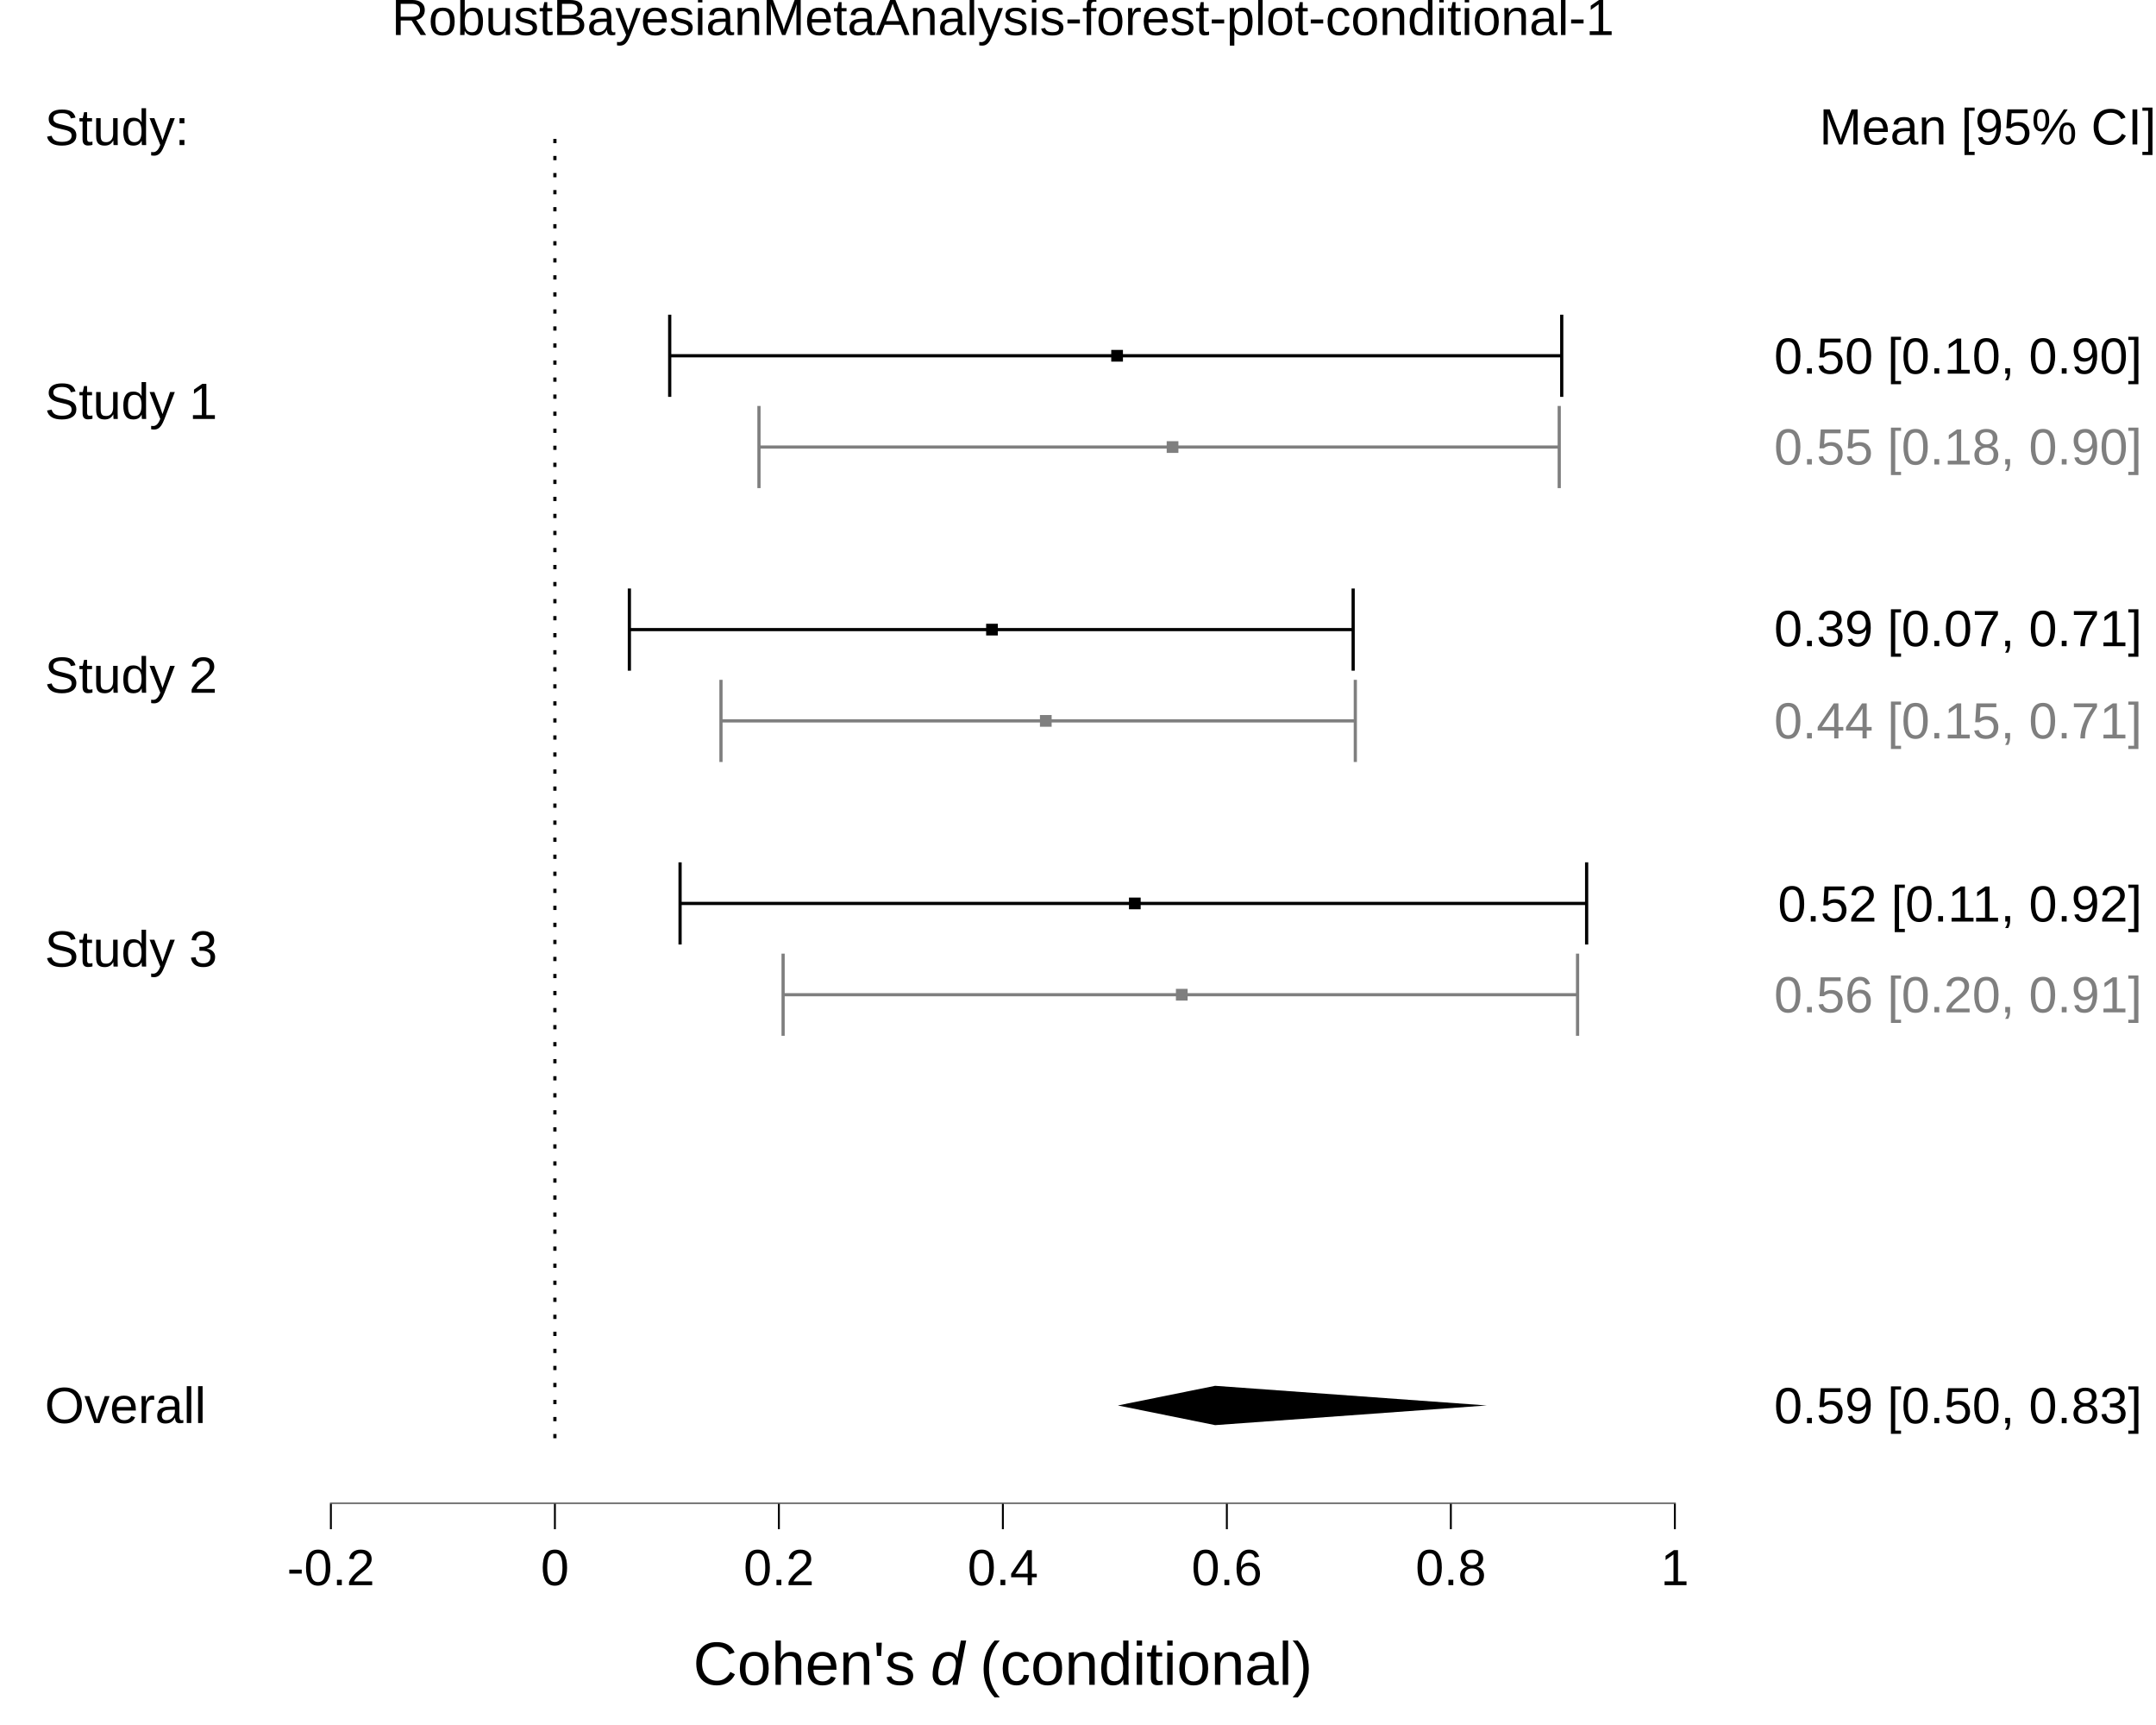
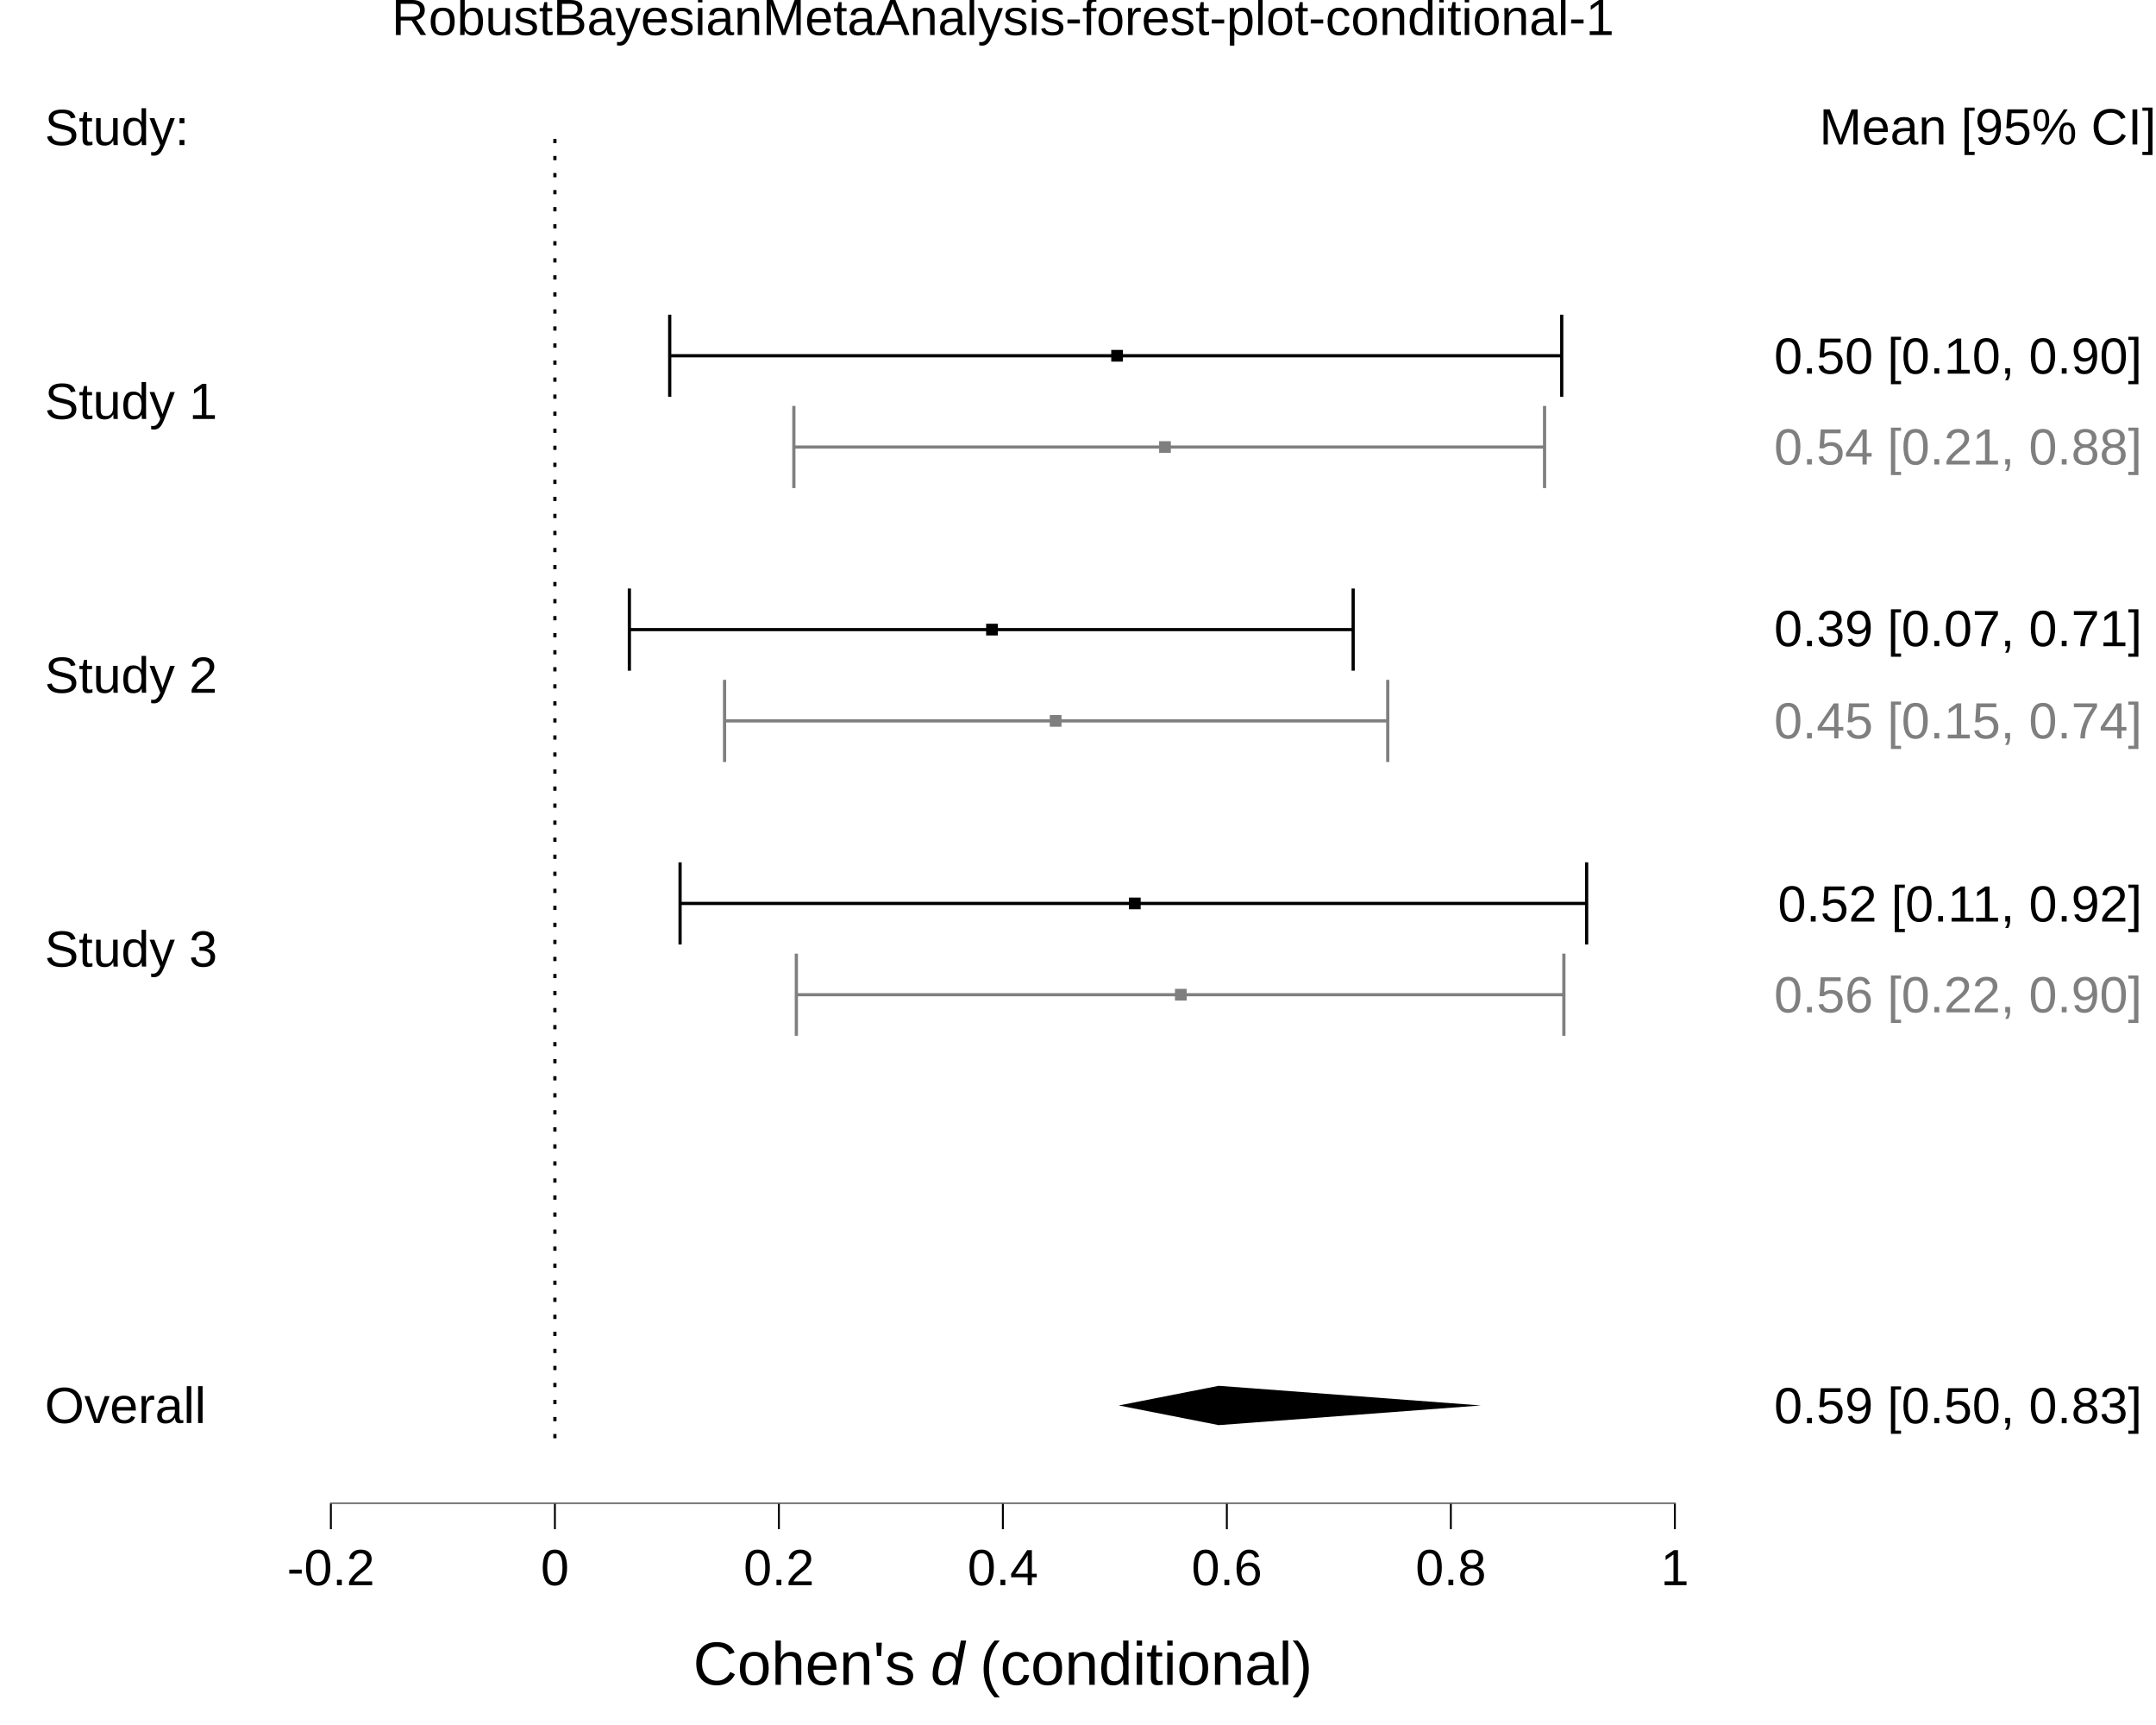
<svg xmlns="http://www.w3.org/2000/svg" viewBox="0 0 720.00 576.00">
  <defs>
    <style type="text/css">
    line, polyline, polygon, path, rect, circle {
      fill: none;
      stroke: #000000;
      stroke-linecap: round;
      stroke-linejoin: round;
      stroke-miterlimit: 10.00;
    }
  </style>
  </defs>
  <rect width="100%" height="100%" style="stroke: none; fill: #FFFFFF;" />
  <rect x="0.00" y="0.00" width="720.00" height="576.00" style="stroke-width: 10.67; stroke: none;" />
  <defs>
    <clipPath id="cpODguMDZ8NTgxLjc2fDUwMi4xM3wyMC43MQ==">
      <rect x="88.06" y="20.71" width="493.70" height="481.41" />
    </clipPath>
  </defs>
  <rect x="88.06" y="20.71" width="493.70" height="481.41" style="stroke-width: 10.67; stroke: none;" clip-path="url(#cpODguMDZ8NTgxLjc2fDUwMi4xM3wyMC43MQ==)" />
  <polyline points="521.54,132.51 521.54,105.08 " style="stroke-width: 1.07; stroke-linecap: butt;" clip-path="url(#cpODguMDZ8NTgxLjc2fDUwMi4xM3wyMC43MQ==)" />
  <polyline points="521.54,118.79 223.65,118.79 " style="stroke-width: 1.07; stroke-linecap: butt;" clip-path="url(#cpODguMDZ8NTgxLjc2fDUwMi4xM3wyMC43MQ==)" />
  <polyline points="223.65,132.51 223.65,105.08 " style="stroke-width: 1.07; stroke-linecap: butt;" clip-path="url(#cpODguMDZ8NTgxLjc2fDUwMi4xM3wyMC43MQ==)" />
-   <polyline points="520.71,162.99 520.71,135.56 " style="stroke-width: 1.07; stroke: #7F7F7F; stroke-linecap: butt;" clip-path="url(#cpODguMDZ8NTgxLjc2fDUwMi4xM3wyMC43MQ==)" />
-   <polyline points="520.71,149.27 253.46,149.27 " style="stroke-width: 1.07; stroke: #7F7F7F; stroke-linecap: butt;" clip-path="url(#cpODguMDZ8NTgxLjc2fDUwMi4xM3wyMC43MQ==)" />
-   <polyline points="253.46,162.99 253.46,135.56 " style="stroke-width: 1.07; stroke: #7F7F7F; stroke-linecap: butt;" clip-path="url(#cpODguMDZ8NTgxLjc2fDUwMi4xM3wyMC43MQ==)" />
+   <polyline points="515.81,162.99 515.81,135.56 " style="stroke-width: 1.07; stroke: #7F7F7F; stroke-linecap: butt;" clip-path="url(#cpODguMDZ8NTgxLjc2fDUwMi4xM3wyMC43MQ==)" />
+   <polyline points="515.81,149.27 265.11,149.27 " style="stroke-width: 1.07; stroke: #7F7F7F; stroke-linecap: butt;" clip-path="url(#cpODguMDZ8NTgxLjc2fDUwMi4xM3wyMC43MQ==)" />
+   <polyline points="265.11,162.99 265.11,135.56 " style="stroke-width: 1.07; stroke: #7F7F7F; stroke-linecap: butt;" clip-path="url(#cpODguMDZ8NTgxLjc2fDUwMi4xM3wyMC43MQ==)" />
  <polyline points="451.89,223.95 451.89,196.52 " style="stroke-width: 1.07; stroke-linecap: butt;" clip-path="url(#cpODguMDZ8NTgxLjc2fDUwMi4xM3wyMC43MQ==)" />
  <polyline points="451.89,210.23 210.18,210.23 " style="stroke-width: 1.07; stroke-linecap: butt;" clip-path="url(#cpODguMDZ8NTgxLjc2fDUwMi4xM3wyMC43MQ==)" />
  <polyline points="210.18,223.95 210.18,196.52 " style="stroke-width: 1.07; stroke-linecap: butt;" clip-path="url(#cpODguMDZ8NTgxLjc2fDUwMi4xM3wyMC43MQ==)" />
-   <polyline points="452.61,254.43 452.61,227.00 " style="stroke-width: 1.07; stroke: #7F7F7F; stroke-linecap: butt;" clip-path="url(#cpODguMDZ8NTgxLjc2fDUwMi4xM3wyMC43MQ==)" />
-   <polyline points="452.61,240.71 240.77,240.71 " style="stroke-width: 1.07; stroke: #7F7F7F; stroke-linecap: butt;" clip-path="url(#cpODguMDZ8NTgxLjc2fDUwMi4xM3wyMC43MQ==)" />
-   <polyline points="240.77,254.43 240.77,227.00 " style="stroke-width: 1.07; stroke: #7F7F7F; stroke-linecap: butt;" clip-path="url(#cpODguMDZ8NTgxLjc2fDUwMi4xM3wyMC43MQ==)" />
+   <polyline points="463.44,254.43 463.44,227.00 " style="stroke-width: 1.07; stroke: #7F7F7F; stroke-linecap: butt;" clip-path="url(#cpODguMDZ8NTgxLjc2fDUwMi4xM3wyMC43MQ==)" />
+   <polyline points="463.44,240.71 241.97,240.71 " style="stroke-width: 1.07; stroke: #7F7F7F; stroke-linecap: butt;" clip-path="url(#cpODguMDZ8NTgxLjc2fDUwMi4xM3wyMC43MQ==)" />
+   <polyline points="241.97,254.43 241.97,227.00 " style="stroke-width: 1.07; stroke: #7F7F7F; stroke-linecap: butt;" clip-path="url(#cpODguMDZ8NTgxLjc2fDUwMi4xM3wyMC43MQ==)" />
  <polyline points="529.86,315.38 529.86,287.95 " style="stroke-width: 1.07; stroke-linecap: butt;" clip-path="url(#cpODguMDZ8NTgxLjc2fDUwMi4xM3wyMC43MQ==)" />
  <polyline points="529.86,301.67 227.11,301.67 " style="stroke-width: 1.07; stroke-linecap: butt;" clip-path="url(#cpODguMDZ8NTgxLjc2fDUwMi4xM3wyMC43MQ==)" />
  <polyline points="227.11,315.38 227.11,287.95 " style="stroke-width: 1.07; stroke-linecap: butt;" clip-path="url(#cpODguMDZ8NTgxLjc2fDUwMi4xM3wyMC43MQ==)" />
-   <polyline points="526.83,345.86 526.83,318.43 " style="stroke-width: 1.07; stroke: #7F7F7F; stroke-linecap: butt;" clip-path="url(#cpODguMDZ8NTgxLjc2fDUwMi4xM3wyMC43MQ==)" />
-   <polyline points="526.83,332.15 261.52,332.15 " style="stroke-width: 1.07; stroke: #7F7F7F; stroke-linecap: butt;" clip-path="url(#cpODguMDZ8NTgxLjc2fDUwMi4xM3wyMC43MQ==)" />
-   <polyline points="261.52,345.86 261.52,318.43 " style="stroke-width: 1.07; stroke: #7F7F7F; stroke-linecap: butt;" clip-path="url(#cpODguMDZ8NTgxLjc2fDUwMi4xM3wyMC43MQ==)" />
+   <polyline points="522.26,345.86 522.26,318.43 " style="stroke-width: 1.07; stroke: #7F7F7F; stroke-linecap: butt;" clip-path="url(#cpODguMDZ8NTgxLjc2fDUwMi4xM3wyMC43MQ==)" />
+   <polyline points="522.26,332.15 265.94,332.15 " style="stroke-width: 1.07; stroke: #7F7F7F; stroke-linecap: butt;" clip-path="url(#cpODguMDZ8NTgxLjc2fDUwMi4xM3wyMC43MQ==)" />
+   <polyline points="265.94,345.86 265.94,318.43 " style="stroke-width: 1.07; stroke: #7F7F7F; stroke-linecap: butt;" clip-path="url(#cpODguMDZ8NTgxLjc2fDUwMi4xM3wyMC43MQ==)" />
  <polygon points="371.10,120.75 375.01,120.75 375.01,116.84 371.10,116.84 " style="stroke-width: 0.71; stroke: none; fill: #000000;" clip-path="url(#cpODguMDZ8NTgxLjc2fDUwMi4xM3wyMC43MQ==)" />
-   <polygon points="389.62,151.23 393.53,151.23 393.53,147.32 389.62,147.32 " style="stroke-width: 0.71; stroke: none; fill: #7F7F7F;" clip-path="url(#cpODguMDZ8NTgxLjc2fDUwMi4xM3wyMC43MQ==)" />
+   <polygon points="387.09,151.23 391.00,151.23 391.00,147.32 387.09,147.32 " style="stroke-width: 0.71; stroke: none; fill: #7F7F7F;" clip-path="url(#cpODguMDZ8NTgxLjc2fDUwMi4xM3wyMC43MQ==)" />
  <polygon points="329.32,212.19 333.23,212.19 333.23,208.28 329.32,208.28 " style="stroke-width: 0.71; stroke: none; fill: #000000;" clip-path="url(#cpODguMDZ8NTgxLjc2fDUwMi4xM3wyMC43MQ==)" />
-   <polygon points="347.29,242.67 351.20,242.67 351.20,238.76 347.29,238.76 " style="stroke-width: 0.71; stroke: none; fill: #7F7F7F;" clip-path="url(#cpODguMDZ8NTgxLjc2fDUwMi4xM3wyMC43MQ==)" />
+   <polygon points="350.58,242.67 354.49,242.67 354.49,238.76 350.58,238.76 " style="stroke-width: 0.71; stroke: none; fill: #7F7F7F;" clip-path="url(#cpODguMDZ8NTgxLjc2fDUwMi4xM3wyMC43MQ==)" />
  <polygon points="377.02,303.62 380.93,303.62 380.93,299.71 377.02,299.71 " style="stroke-width: 0.71; stroke: none; fill: #000000;" clip-path="url(#cpODguMDZ8NTgxLjc2fDUwMi4xM3wyMC43MQ==)" />
-   <polygon points="392.70,334.10 396.61,334.10 396.61,330.19 392.70,330.19 " style="stroke-width: 0.71; stroke: none; fill: #7F7F7F;" clip-path="url(#cpODguMDZ8NTgxLjc2fDUwMi4xM3wyMC43MQ==)" />
-   <polygon points="373.30,469.30 405.79,475.87 496.50,469.30 405.79,462.74 " style="stroke-width: 1.07; stroke: none; fill: #000000;" clip-path="url(#cpODguMDZ8NTgxLjc2fDUwMi4xM3wyMC43MQ==)" />
+   <polygon points="392.38,334.10 396.29,334.10 396.29,330.19 392.38,330.19 " style="stroke-width: 0.71; stroke: none; fill: #7F7F7F;" clip-path="url(#cpODguMDZ8NTgxLjc2fDUwMi4xM3wyMC43MQ==)" />
+   <polygon points="373.61,469.30 407.00,475.87 494.54,469.30 407.00,462.74 " style="stroke-width: 1.07; stroke: none; fill: #000000;" clip-path="url(#cpODguMDZ8NTgxLjc2fDUwMi4xM3wyMC43MQ==)" />
  <polyline points="185.31,480.25 185.31,42.60 " style="stroke-width: 1.07; stroke-dasharray: 1.42,4.27; stroke-linecap: butt;" clip-path="url(#cpODguMDZ8NTgxLjc2fDUwMi4xM3wyMC43MQ==)" />
  <line x1="110.18" y1="502.13" x2="559.64" y2="502.13" style="stroke-width: 0.64; stroke-linecap: butt;" clip-path="url(#cpODguMDZ8NTgxLjc2fDUwMi4xM3wyMC43MQ==)" />
  <rect x="88.06" y="20.71" width="493.70" height="481.41" style="stroke-width: 0.00; stroke: none;" clip-path="url(#cpODguMDZ8NTgxLjc2fDUwMi4xM3wyMC43MQ==)" />
  <defs>
    <clipPath id="cpMC4wMHw3MjAuMDB8NTc2LjAwfDAuMDA=">
      <rect x="0.00" y="0.00" width="720.00" height="576.00" />
    </clipPath>
  </defs>
  <g clip-path="url(#cpMC4wMHw3MjAuMDB8NTc2LjAwfDAuMDA=)">
    <text x="14.94" y="475.16" style="font-size: 17.00px; font-family: Liberation Sans;" textLength="53.84px" lengthAdjust="spacingAndGlyphs">Overall</text>
  </g>
  <g clip-path="url(#cpMC4wMHw3MjAuMDB8NTc2LjAwfDAuMDA=)">
    <text x="14.94" y="322.76" style="font-size: 17.00px; font-family: Liberation Sans;" textLength="57.64px" lengthAdjust="spacingAndGlyphs">Study 3</text>
  </g>
  <g clip-path="url(#cpMC4wMHw3MjAuMDB8NTc2LjAwfDAuMDA=)">
    <text x="14.94" y="231.32" style="font-size: 17.00px; font-family: Liberation Sans;" textLength="57.64px" lengthAdjust="spacingAndGlyphs">Study 2</text>
  </g>
  <g clip-path="url(#cpMC4wMHw3MjAuMDB8NTc2LjAwfDAuMDA=)">
    <text x="14.94" y="139.89" style="font-size: 17.00px; font-family: Liberation Sans;" textLength="57.64px" lengthAdjust="spacingAndGlyphs">Study 1</text>
  </g>
  <g clip-path="url(#cpMC4wMHw3MjAuMDB8NTc2LjAwfDAuMDA=)">
    <text x="14.94" y="48.45" style="font-size: 17.00px; font-family: Liberation Sans;" textLength="48.19px" lengthAdjust="spacingAndGlyphs">Study:</text>
  </g>
  <g clip-path="url(#cpMC4wMHw3MjAuMDB8NTc2LjAwfDAuMDA=)">
    <text x="592.45" y="475.24" style="font-size: 17.00px; font-family: Liberation Sans;" textLength="127.55px" lengthAdjust="spacingAndGlyphs"> 0.59 [0.50, 0.83]</text>
  </g>
  <g clip-path="url(#cpMC4wMHw3MjAuMDB8NTc2LjAwfDAuMDA=)">
-     <text x="592.45" y="338.04" style="font-size: 17.00px; fill: #7F7F7F; font-family: Liberation Sans;" textLength="127.55px" lengthAdjust="spacingAndGlyphs"> 0.56 [0.20, 0.91]</text>
+     <text x="592.45" y="338.04" style="font-size: 17.00px; fill: #7F7F7F; font-family: Liberation Sans;" textLength="127.55px" lengthAdjust="spacingAndGlyphs"> 0.56 [0.22, 0.90]</text>
  </g>
  <g clip-path="url(#cpMC4wMHw3MjAuMDB8NTc2LjAwfDAuMDA=)">
    <text x="593.72" y="307.71" style="font-size: 17.00px; font-family: Liberation Sans;" textLength="126.28px" lengthAdjust="spacingAndGlyphs"> 0.52 [0.11, 0.92]</text>
  </g>
  <g clip-path="url(#cpMC4wMHw3MjAuMDB8NTc2LjAwfDAuMDA=)">
-     <text x="592.45" y="246.57" style="font-size: 17.00px; fill: #7F7F7F; font-family: Liberation Sans;" textLength="127.55px" lengthAdjust="spacingAndGlyphs"> 0.44 [0.15, 0.71]</text>
+     <text x="592.45" y="246.57" style="font-size: 17.00px; fill: #7F7F7F; font-family: Liberation Sans;" textLength="127.55px" lengthAdjust="spacingAndGlyphs"> 0.45 [0.15, 0.74]</text>
  </g>
  <g clip-path="url(#cpMC4wMHw3MjAuMDB8NTc2LjAwfDAuMDA=)">
    <text x="592.45" y="215.76" style="font-size: 17.00px; font-family: Liberation Sans;" textLength="127.55px" lengthAdjust="spacingAndGlyphs"> 0.39 [0.07, 0.71]</text>
  </g>
  <g clip-path="url(#cpMC4wMHw3MjAuMDB8NTc2LjAwfDAuMDA=)">
-     <text x="592.45" y="155.10" style="font-size: 17.00px; fill: #7F7F7F; font-family: Liberation Sans;" textLength="127.55px" lengthAdjust="spacingAndGlyphs"> 0.55 [0.18, 0.90]</text>
+     <text x="592.45" y="155.10" style="font-size: 17.00px; fill: #7F7F7F; font-family: Liberation Sans;" textLength="127.55px" lengthAdjust="spacingAndGlyphs"> 0.54 [0.21, 0.88]</text>
  </g>
  <g clip-path="url(#cpMC4wMHw3MjAuMDB8NTc2LjAwfDAuMDA=)">
    <text x="592.45" y="124.77" style="font-size: 17.00px; font-family: Liberation Sans;" textLength="127.55px" lengthAdjust="spacingAndGlyphs"> 0.50 [0.10, 0.90]</text>
  </g>
  <g clip-path="url(#cpMC4wMHw3MjAuMDB8NTc2LjAwfDAuMDA=)">
    <text x="607.59" y="48.23" style="font-size: 17.00px; font-family: Liberation Sans;" textLength="112.41px" lengthAdjust="spacingAndGlyphs">Mean [95% CI]</text>
  </g>
  <polyline points="88.06,502.13 581.76,502.13 " style="stroke-width: 0.00; stroke: none; stroke-linecap: butt;" clip-path="url(#cpMC4wMHw3MjAuMDB8NTc2LjAwfDAuMDA=)" />
  <polyline points="110.50,510.63 110.50,502.13 " style="stroke-width: 0.64; stroke-linecap: butt;" clip-path="url(#cpMC4wMHw3MjAuMDB8NTc2LjAwfDAuMDA=)" />
  <polyline points="185.31,510.63 185.31,502.13 " style="stroke-width: 0.64; stroke-linecap: butt;" clip-path="url(#cpMC4wMHw3MjAuMDB8NTc2LjAwfDAuMDA=)" />
  <polyline points="260.11,510.63 260.11,502.13 " style="stroke-width: 0.64; stroke-linecap: butt;" clip-path="url(#cpMC4wMHw3MjAuMDB8NTc2LjAwfDAuMDA=)" />
  <polyline points="334.91,510.63 334.91,502.13 " style="stroke-width: 0.64; stroke-linecap: butt;" clip-path="url(#cpMC4wMHw3MjAuMDB8NTc2LjAwfDAuMDA=)" />
  <polyline points="409.71,510.63 409.71,502.13 " style="stroke-width: 0.64; stroke-linecap: butt;" clip-path="url(#cpMC4wMHw3MjAuMDB8NTc2LjAwfDAuMDA=)" />
  <polyline points="484.51,510.63 484.51,502.13 " style="stroke-width: 0.64; stroke-linecap: butt;" clip-path="url(#cpMC4wMHw3MjAuMDB8NTc2LjAwfDAuMDA=)" />
  <polyline points="559.32,510.63 559.32,502.13 " style="stroke-width: 0.64; stroke-linecap: butt;" clip-path="url(#cpMC4wMHw3MjAuMDB8NTc2LjAwfDAuMDA=)" />
  <g clip-path="url(#cpMC4wMHw3MjAuMDB8NTc2LjAwfDAuMDA=)">
    <text x="95.86" y="529.31" style="font-size: 17.00px; font-family: Liberation Sans;" textLength="29.28px" lengthAdjust="spacingAndGlyphs">-0.2</text>
  </g>
  <g clip-path="url(#cpMC4wMHw3MjAuMDB8NTc2LjAwfDAuMDA=)">
    <text x="180.58" y="529.31" style="font-size: 17.00px; font-family: Liberation Sans;" textLength="9.45px" lengthAdjust="spacingAndGlyphs">0</text>
  </g>
  <g clip-path="url(#cpMC4wMHw3MjAuMDB8NTc2LjAwfDAuMDA=)">
    <text x="248.30" y="529.31" style="font-size: 17.00px; font-family: Liberation Sans;" textLength="23.62px" lengthAdjust="spacingAndGlyphs">0.2</text>
  </g>
  <g clip-path="url(#cpMC4wMHw3MjAuMDB8NTc2LjAwfDAuMDA=)">
    <text x="323.10" y="529.31" style="font-size: 17.00px; font-family: Liberation Sans;" textLength="23.62px" lengthAdjust="spacingAndGlyphs">0.4</text>
  </g>
  <g clip-path="url(#cpMC4wMHw3MjAuMDB8NTc2LjAwfDAuMDA=)">
    <text x="397.90" y="529.31" style="font-size: 17.00px; font-family: Liberation Sans;" textLength="23.62px" lengthAdjust="spacingAndGlyphs">0.6</text>
  </g>
  <g clip-path="url(#cpMC4wMHw3MjAuMDB8NTc2LjAwfDAuMDA=)">
    <text x="472.70" y="529.31" style="font-size: 17.00px; font-family: Liberation Sans;" textLength="23.62px" lengthAdjust="spacingAndGlyphs">0.8</text>
  </g>
  <g clip-path="url(#cpMC4wMHw3MjAuMDB8NTc2LjAwfDAuMDA=)">
    <text x="554.59" y="529.31" style="font-size: 17.00px; font-family: Liberation Sans;" textLength="9.45px" lengthAdjust="spacingAndGlyphs">1</text>
  </g>
  <g clip-path="url(#cpMC4wMHw3MjAuMDB8NTc2LjAwfDAuMDA=)">
    <text x="231.49" y="562.57" style="font-size: 20.40px; font-family: Liberation Sans;" textLength="74.19px" lengthAdjust="spacingAndGlyphs">Cohen's</text>
  </g>
  <g clip-path="url(#cpMC4wMHw3MjAuMDB8NTc2LjAwfDAuMDA=)">
    <text x="305.68" y="562.57" style="font-size: 20.40px; font-family: Symbola;" textLength="5.09px" lengthAdjust="spacingAndGlyphs"> </text>
  </g>
  <g clip-path="url(#cpMC4wMHw3MjAuMDB8NTc2LjAwfDAuMDA=)">
    <text x="310.77" y="562.57" style="font-size: 20.40px; font-style: italic; font-family: Liberation Sans;" textLength="11.34px" lengthAdjust="spacingAndGlyphs">d</text>
  </g>
  <g clip-path="url(#cpMC4wMHw3MjAuMDB8NTc2LjAwfDAuMDA=)">
    <text x="322.11" y="562.57" style="font-size: 20.40px; font-family: Symbola;" textLength="5.09px" lengthAdjust="spacingAndGlyphs"> </text>
  </g>
  <g clip-path="url(#cpMC4wMHw3MjAuMDB8NTc2LjAwfDAuMDA=)">
    <text x="327.21" y="562.57" style="font-size: 20.40px; font-family: Liberation Sans;" textLength="111.12px" lengthAdjust="spacingAndGlyphs">(conditional)</text>
  </g>
  <g clip-path="url(#cpMC4wMHw3MjAuMDB8NTc2LjAwfDAuMDA=)">
    <text x="130.83" y="11.70" style="font-size: 17.00px; font-family: Liberation Sans;" textLength="408.16px" lengthAdjust="spacingAndGlyphs">RobustBayesianMetaAnalysis-forest-plot-conditional-1</text>
  </g>
</svg>
